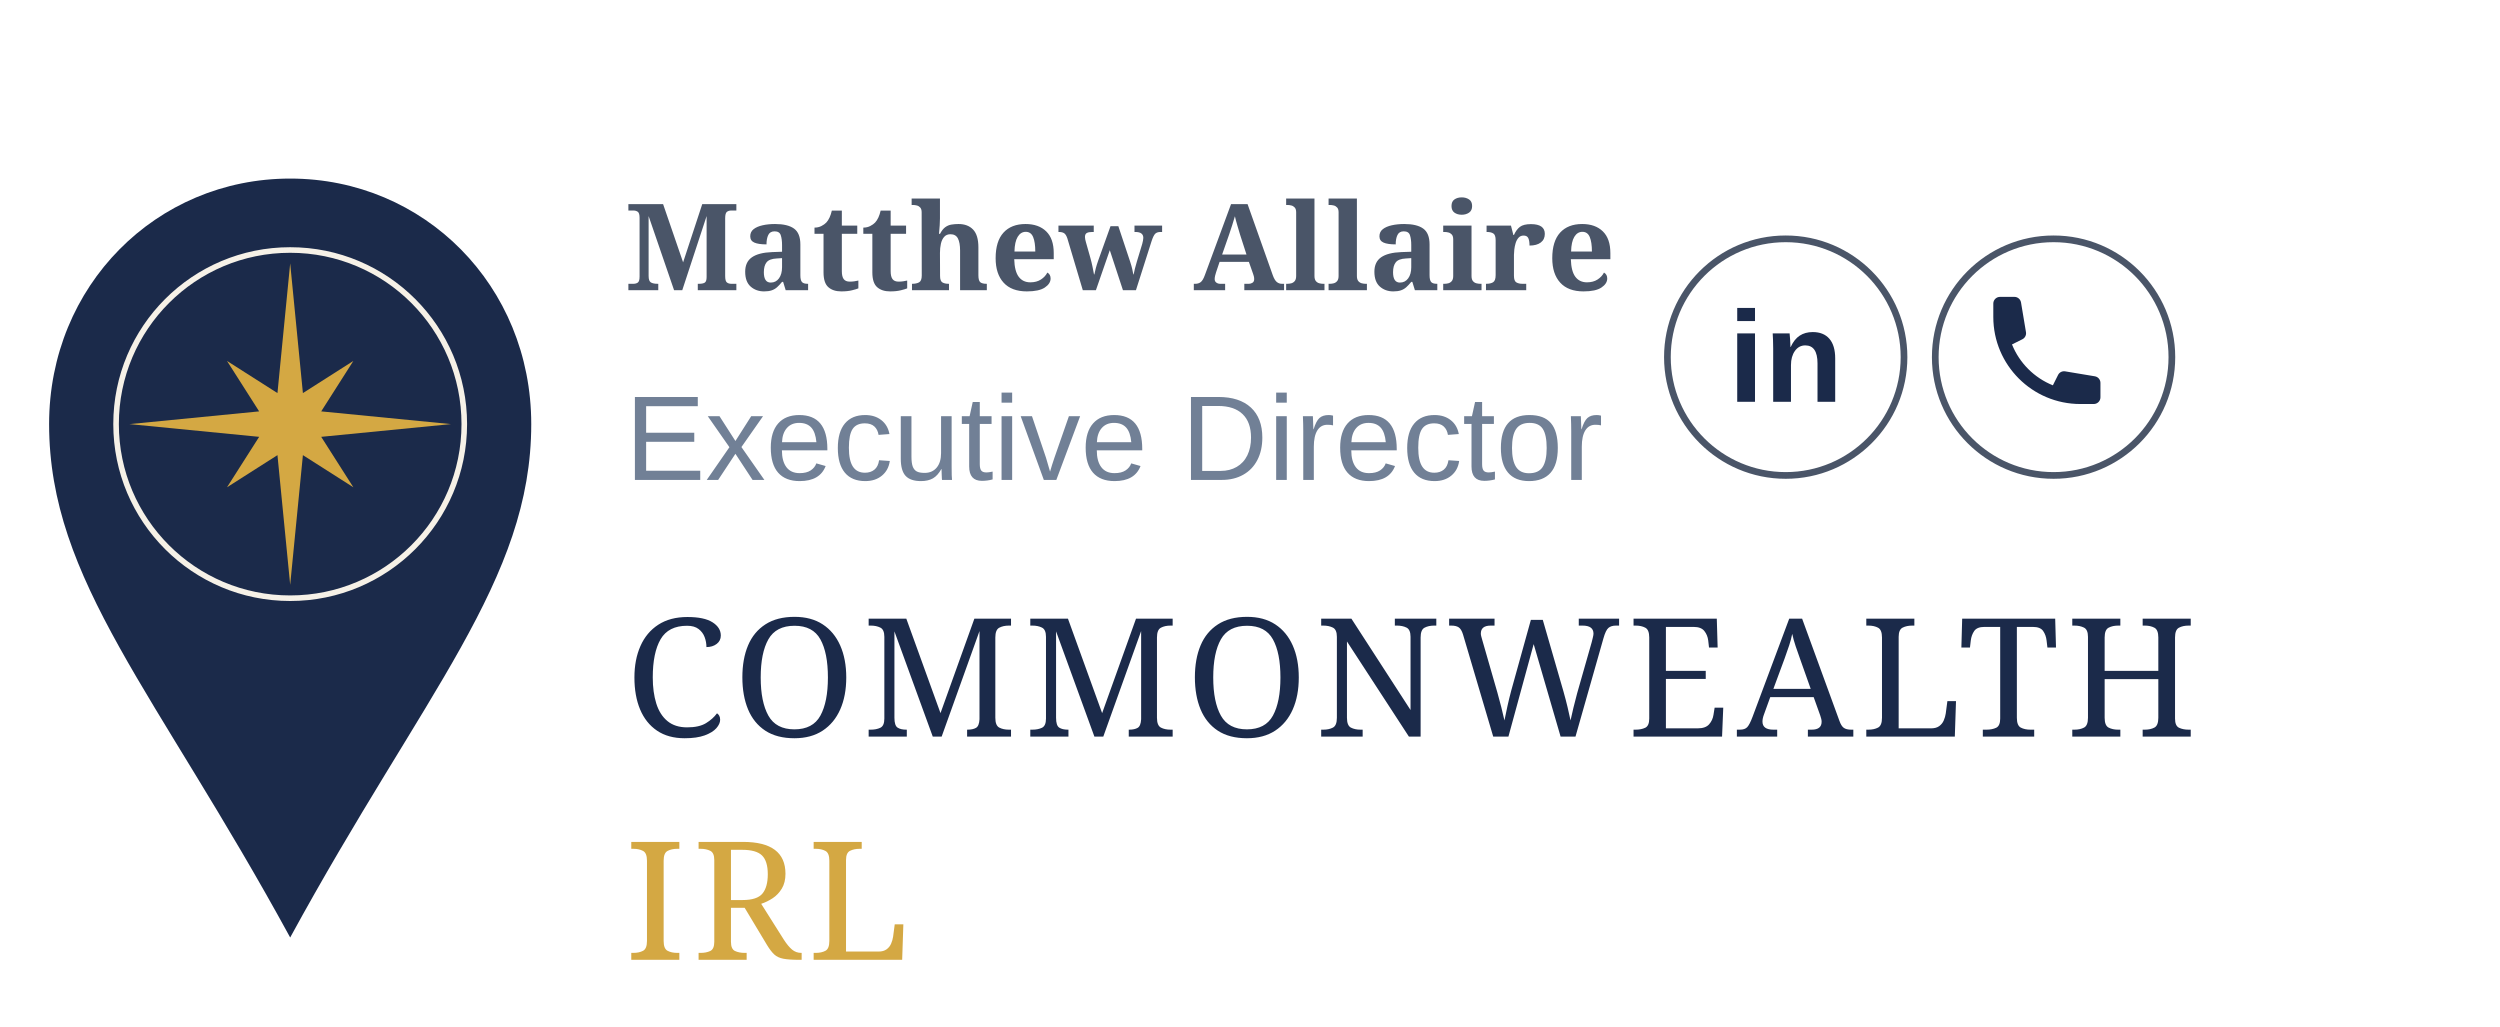
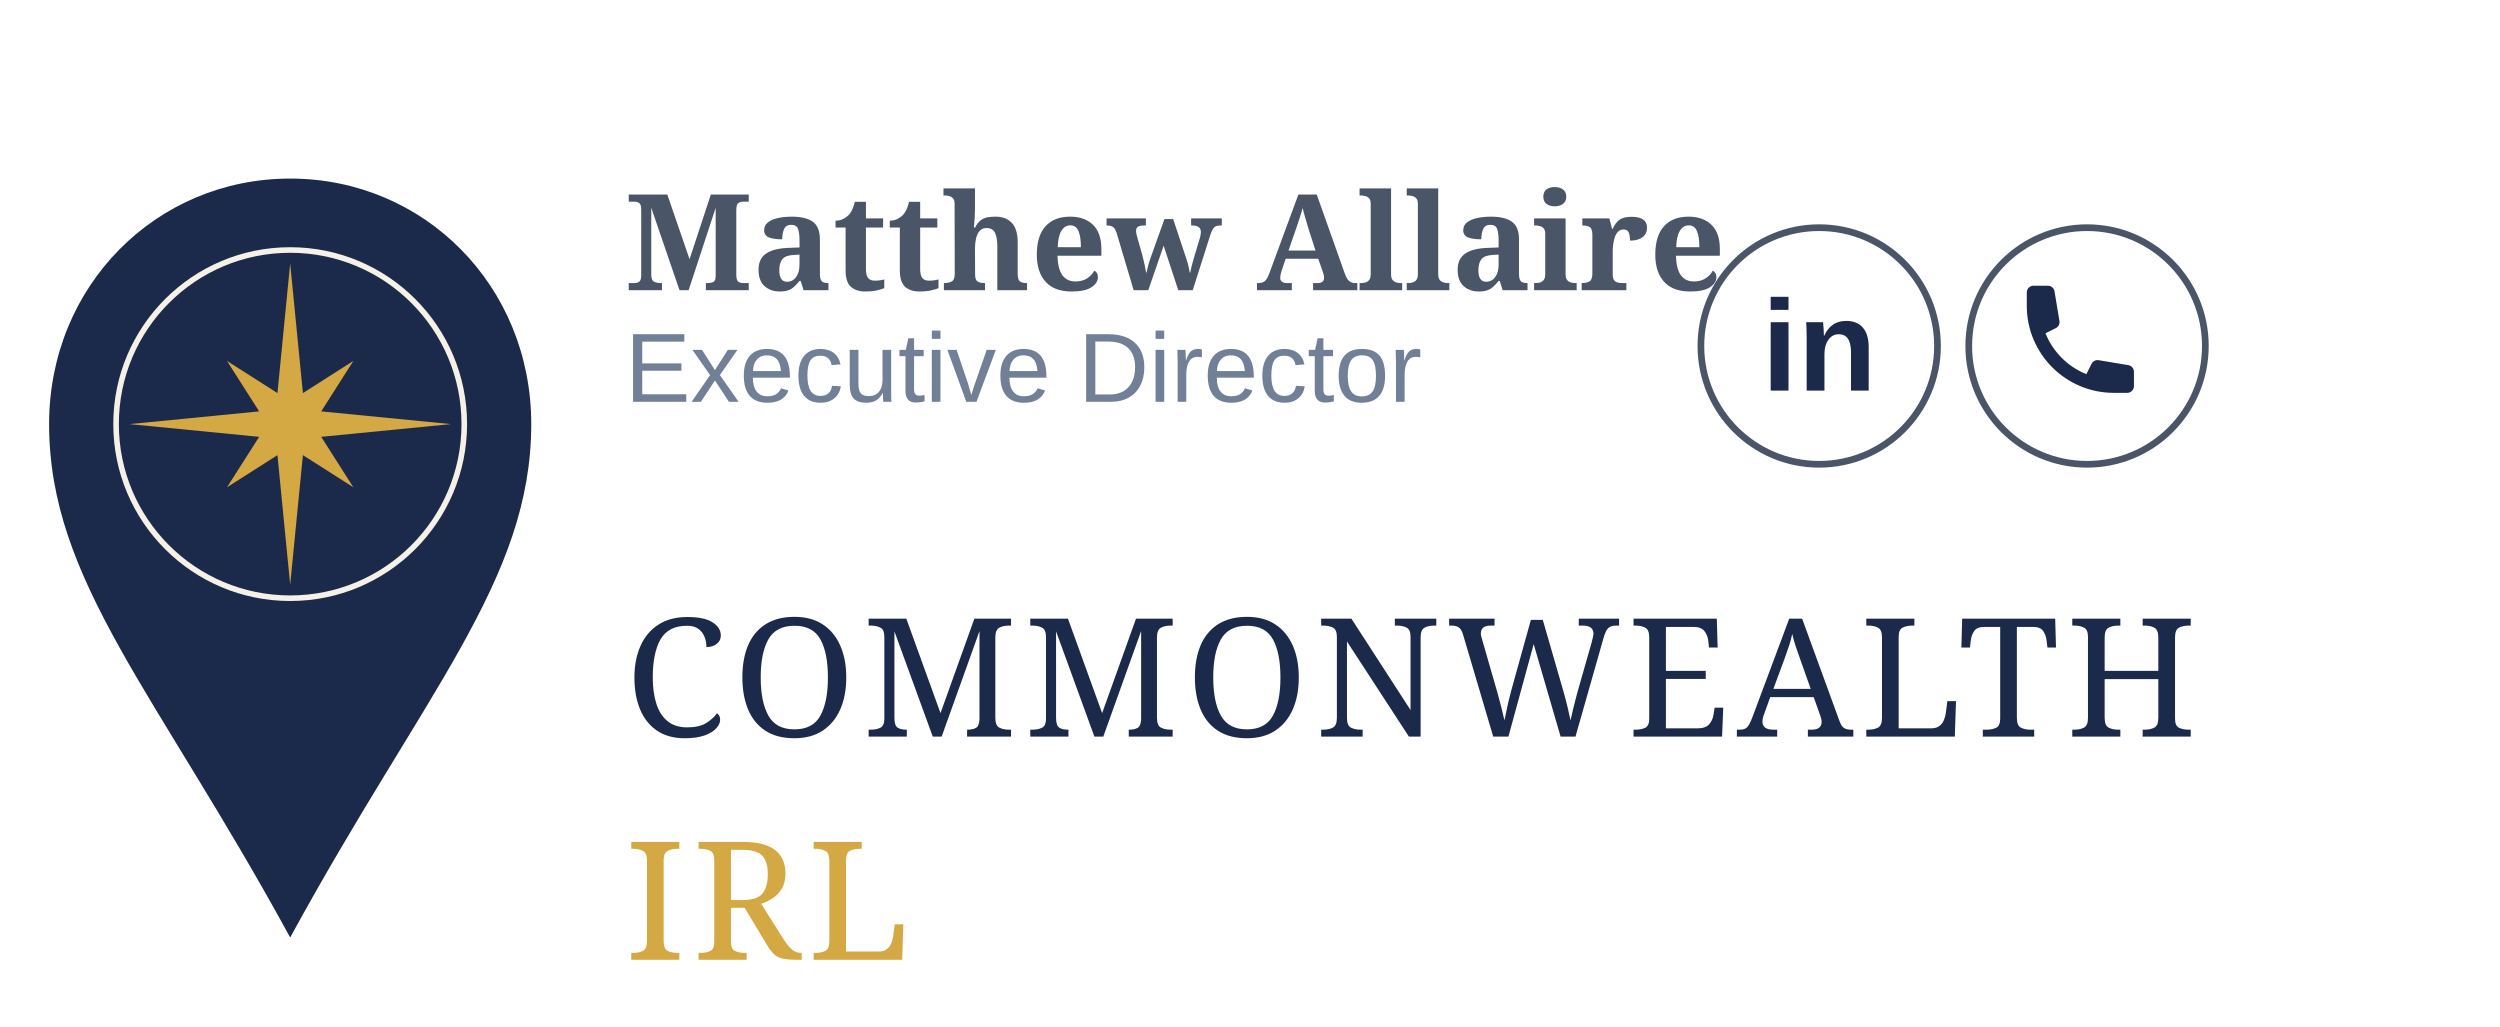
<svg xmlns="http://www.w3.org/2000/svg" viewBox="-10 -10 1120 460" width="1120" height="460">
  <path d="M 120 70 C 60 70 12 118 12 180 C 12 250 60 300 120 410 C 180 300 228 250 228 180 C 228 118 180 70 120 70 Z" fill="#1B2A4A" />
  <circle cx="120" cy="180" r="78" fill="none" stroke="#F6F1E7" stroke-width="2.5" />
  <polygon points="120,108 125.7,166.1 148.3,151.7 133.9,174.3 192,180 133.9,185.7 148.3,208.3 125.7,193.9 120,252 114.3,193.9 91.7,208.3 106.1,185.7 48,180 106.1,174.3 91.7,151.7 114.3,166.1" fill="#D4A843" />
-   <text x="270" y="120" font-family="Georgia, serif" font-size="54" font-weight="700" fill="#4A5568">Matthew Allaire</text>
-   <g transform="translate(735, 95)">
+   <text x="270" y="120" font-family="Georgia, serif" font-size="60" font-weight="700" fill="#4A5568">Matthew Allaire</text>
+   <g transform="translate(750, 90)">
    <circle cx="55" cy="55" r="53" fill="none" stroke="#4A5568" stroke-width="3" />
    <text x="55" y="75" font-family="Arial, Helvetica, sans-serif" font-weight="700" font-size="58" fill="#1B2A4A" text-anchor="middle">in</text>
  </g>
-   <g transform="translate(855, 95)">
+   <g transform="translate(870, 90)">
    <circle cx="55" cy="55" r="53" fill="none" stroke="#4A5568" stroke-width="3" />
    <path transform="translate(22, 22) scale(3.0)" d="M2 3a1 1 0 011-1h2.153a1 1 0 01.986.836l.74 4.435a1 1 0 01-.54 1.06l-1.548.773a11.037 11.037 0 006.105 6.105l.774-1.548a1 1 0 011.059-.54l4.435.74a1 1 0 01.836.986V17a1 1 0 01-1 1h-2C7.82 18 2 12.18 2 5V3z" fill="#1B2A4A" />
  </g>
-   <text x="270" y="205" font-family="Arial, Helvetica, sans-serif" font-size="54" fill="#718096">Executive Director</text>
+   <text x="270" y="170" font-family="Arial, Helvetica, sans-serif" font-size="44" fill="#718096">Executive Director</text>
  <text x="270" y="320" font-family="Georgia, serif" font-size="74" font-weight="500" letter-spacing="3" fill="#1B2A4A">COMMONWEALTH</text>
  <text x="270" y="420" font-family="Georgia, serif" font-size="74" font-weight="500" letter-spacing="3" fill="#D4A843">IRL</text>
</svg>
